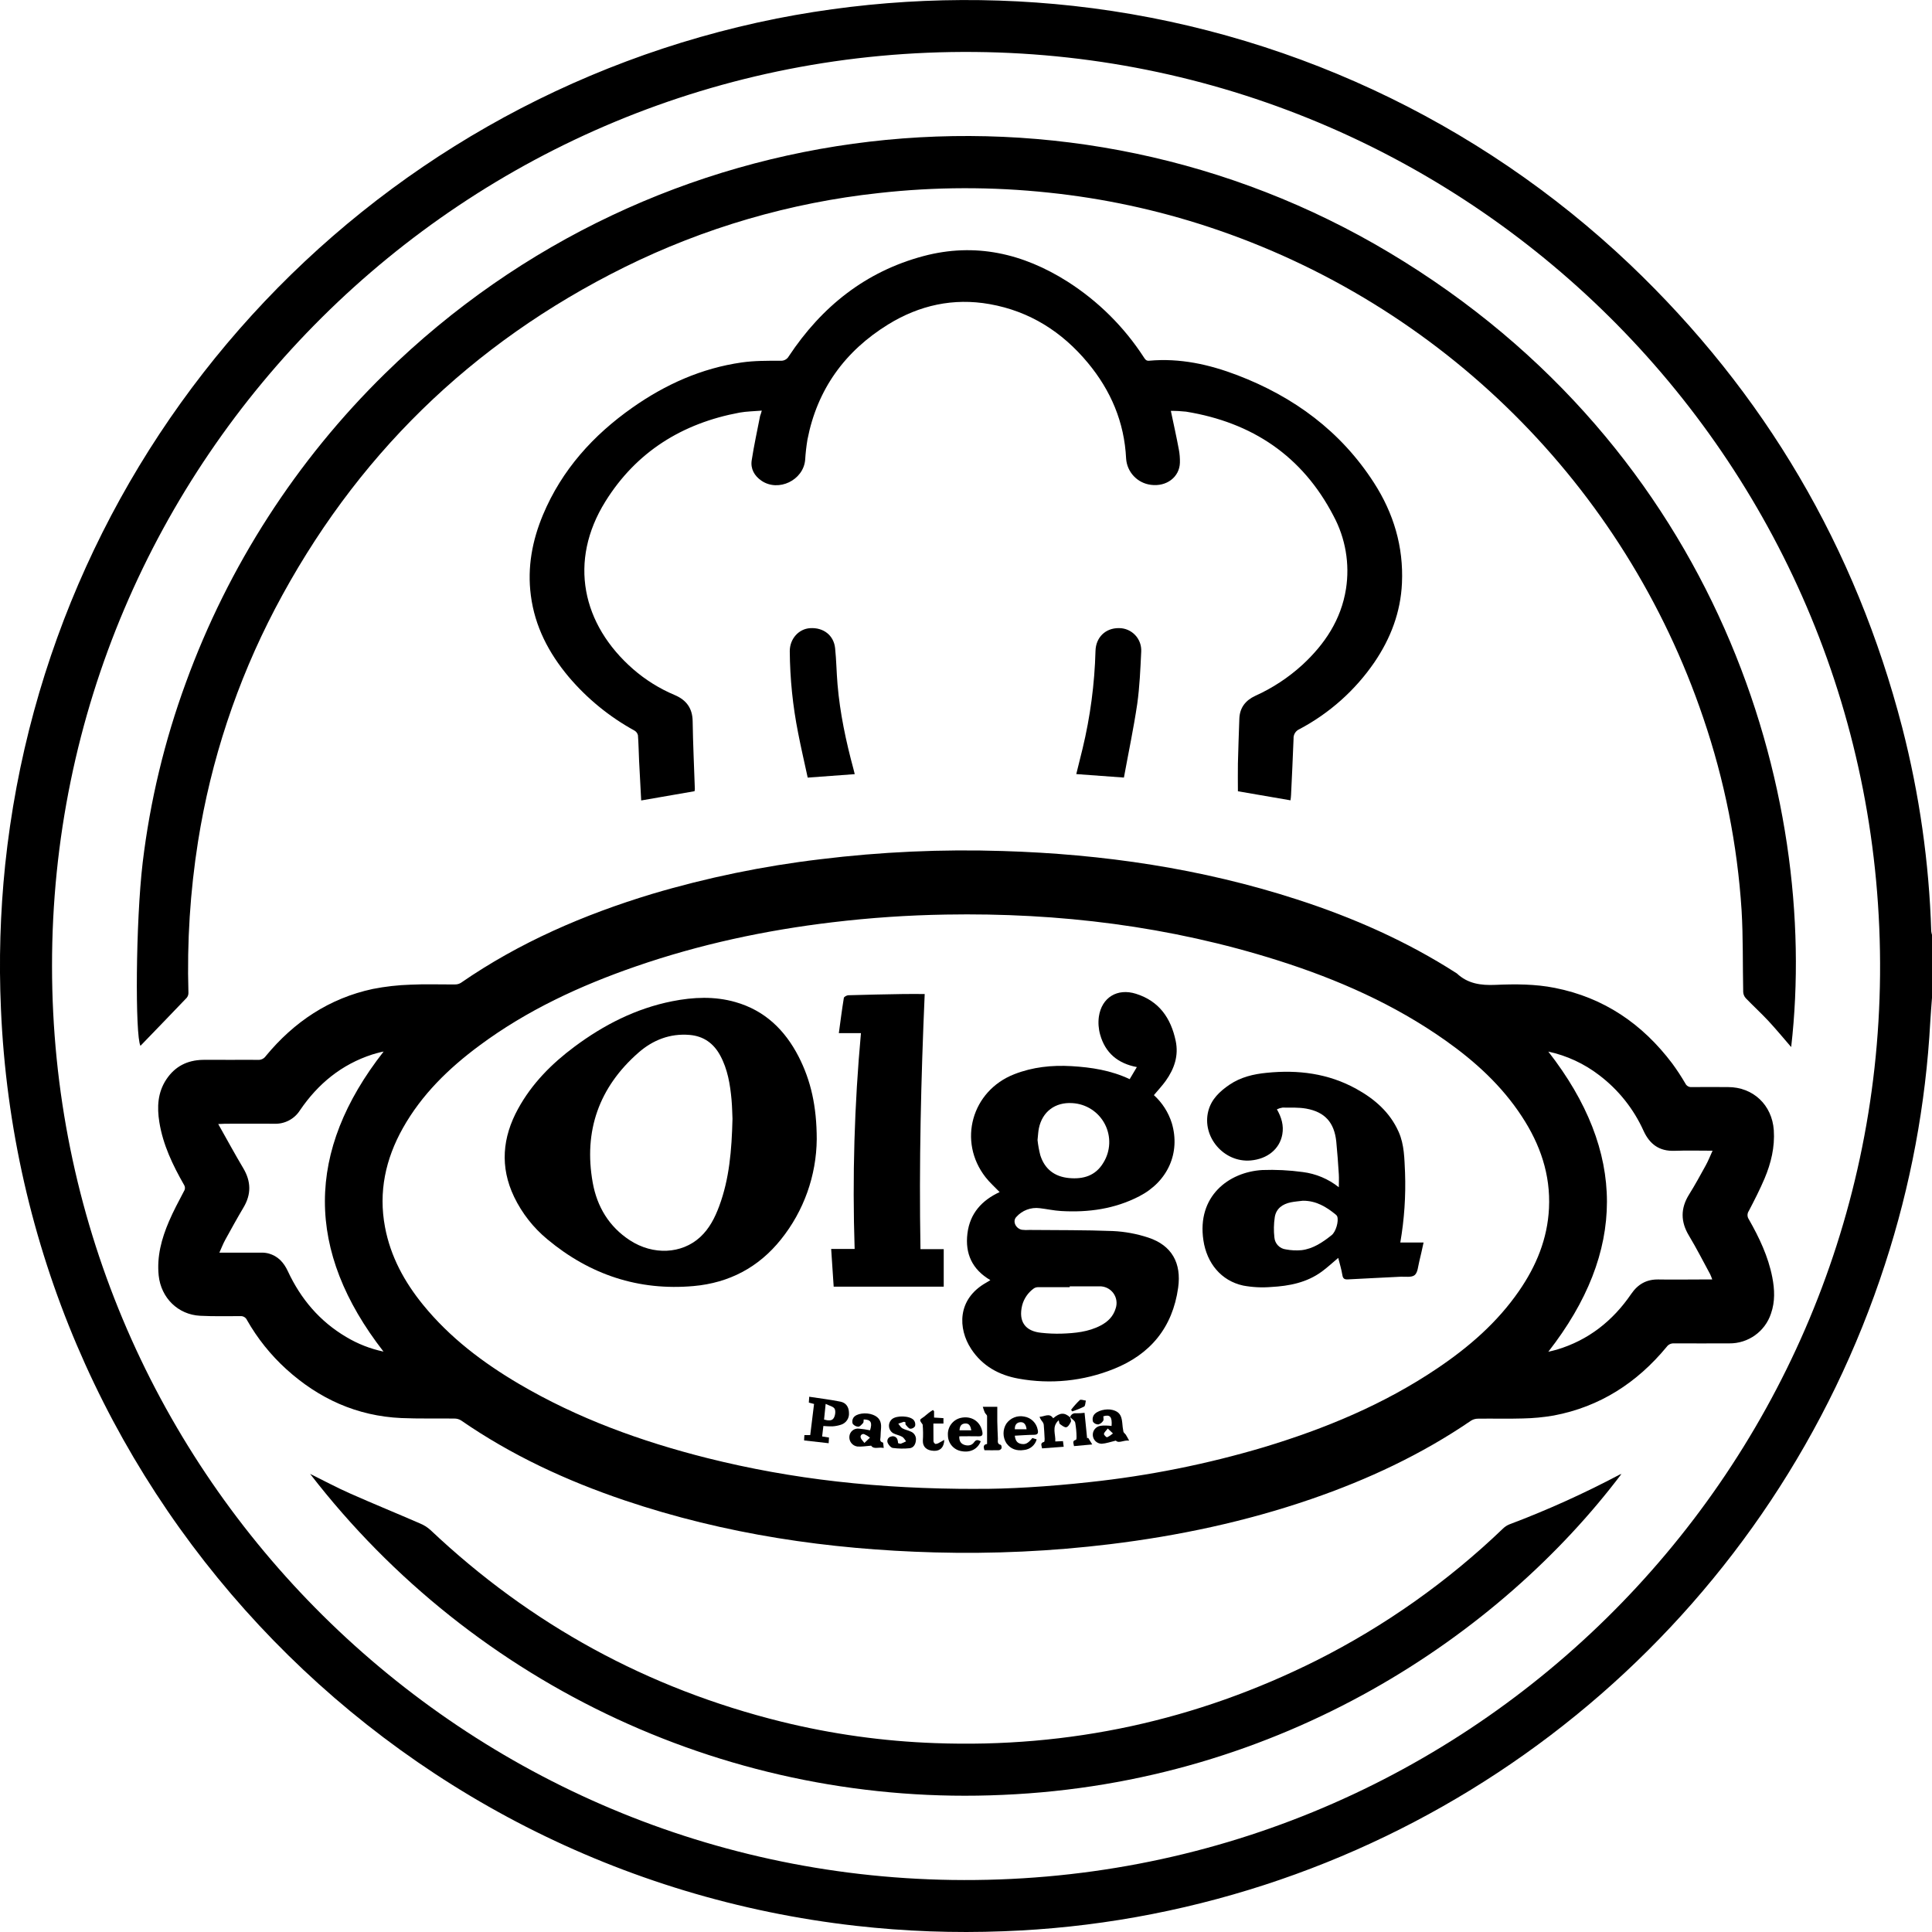
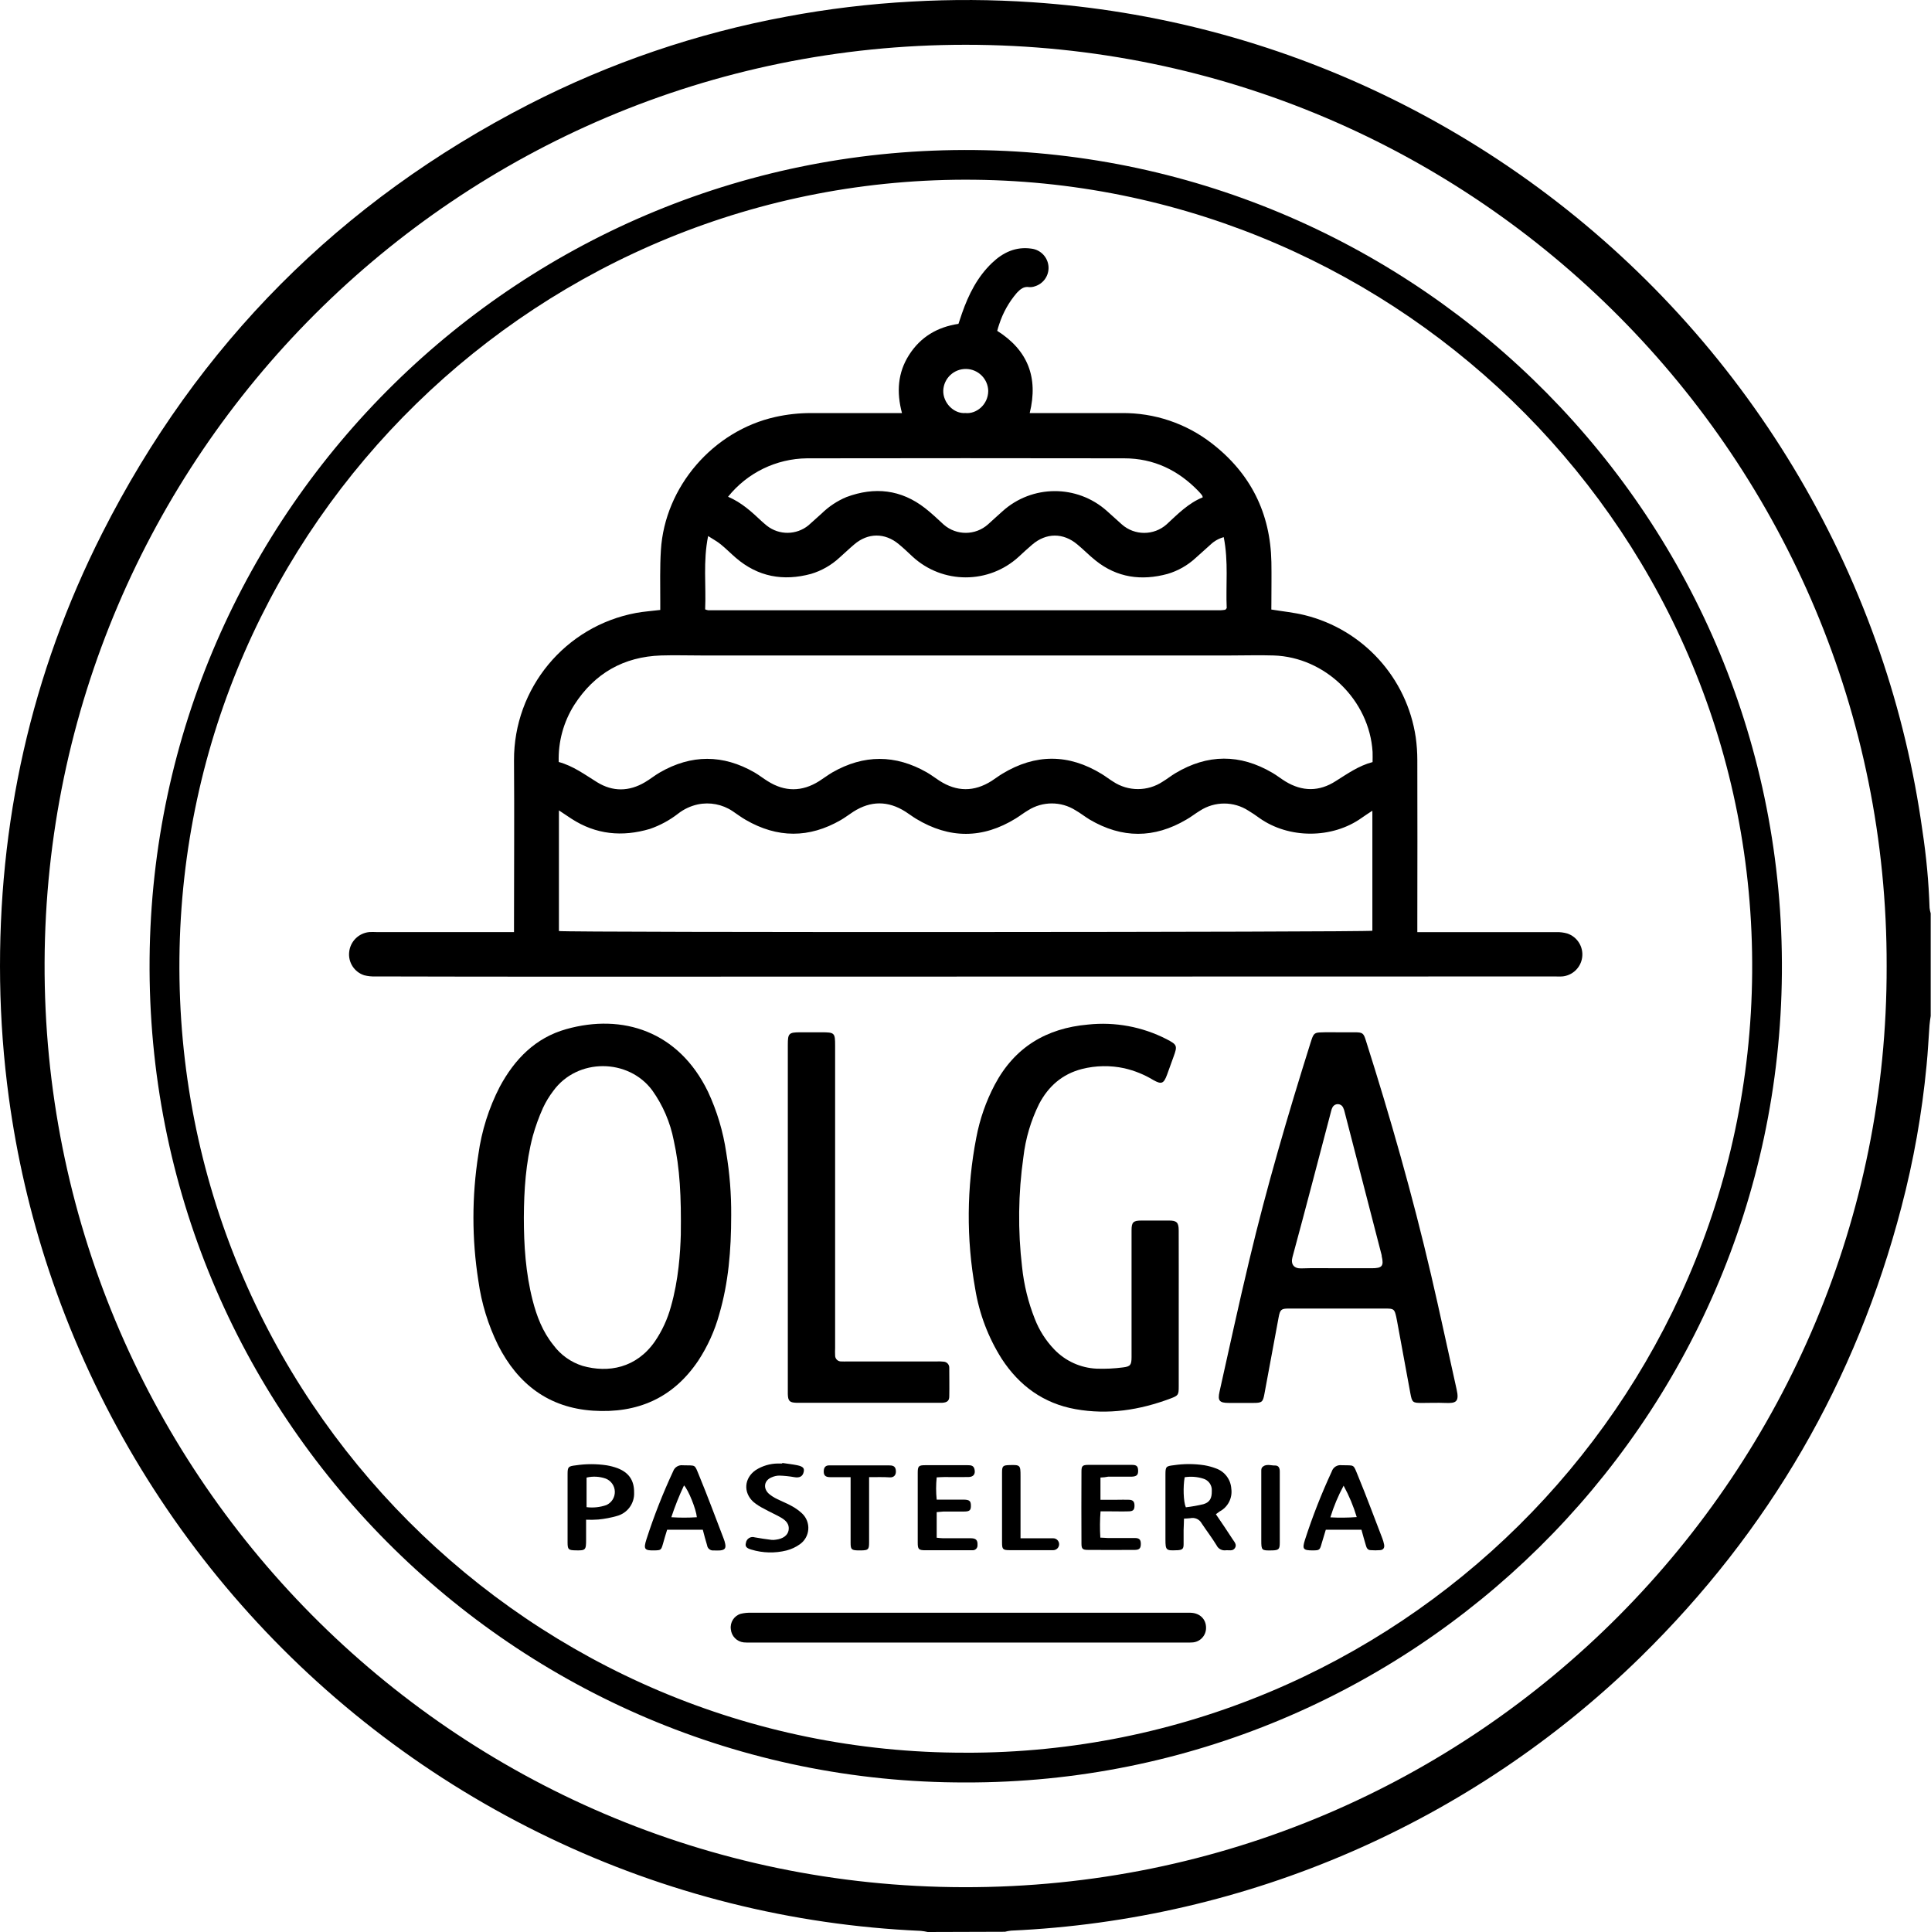
- <svg xmlns="http://www.w3.org/2000/svg" id="Capa_1" data-name="Capa 1" viewBox="0 0 970.66 970.65">
-   <path d="M1125.52,527.83c-.29,4-.65,8-.87,12.08a475.64,475.64,0,0,1-22.77,121.86A485.43,485.43,0,0,1,725.6,989.68a478.06,478.06,0,0,1-66.67,7.12A489.72,489.72,0,0,1,585,994.08,484.43,484.43,0,0,1,155.33,533.36a491.64,491.64,0,0,1,2.12-72.3A485.34,485.34,0,0,1,545.07,35.82a493.14,493.14,0,0,1,149.06-6.35,483.36,483.36,0,0,1,279.63,129.9q101.61,96.78,136.82,232.73a469.46,469.46,0,0,1,14.56,102.26,9.9,9.9,0,0,0,.38,1.81ZM181,511.82c0,251.6,202.14,455.57,452.18,459.2,257.29,3.72,464-202.72,466.24-454.73C1101.66,260.93,896.43,55,644.68,52.62,388.22,50.25,180.83,257.56,181,511.82Z" transform="translate(-154.86 -26.51)" />
-   <path d="M270.5,559c4.64,0,9.28-.09,13.91,0a4.45,4.45,0,0,0,4-1.93c14.18-17.18,31.85-29,53.76-33.7a117.22,117.22,0,0,1,19-2.15c7.42-.36,14.87-.06,22.31-.12a5.42,5.42,0,0,0,2.89-.77c29.47-20.36,61.91-34.33,96-44.67A506.46,506.46,0,0,1,567,458.21a595.82,595.82,0,0,1,91.63-4.14c50.38,1.53,99.86,8.77,147.93,24.35,28.14,9.11,55,20.94,80,37,.07.05.15.07.21.12,5.5,5.21,12.1,6.1,19.41,5.78,10-.44,20-.44,29.85,1.52,24.7,4.89,44,18.11,59,38a116.4,116.4,0,0,1,6.56,10,3.2,3.2,0,0,0,3.22,1.83c6.07-.08,12.15,0,18.23,0,12.65,0,22.12,9,23,21.67.56,8.5-1.38,16.54-4.64,24.26-2.36,5.57-5.15,11-7.94,16.35a3.67,3.67,0,0,0,0,4.1c5.24,9.19,9.77,18.68,11.82,29.17,1.19,6.11,1.45,12.22-.65,18.22a21.8,21.8,0,0,1-21,15c-9.27,0-18.55.05-27.82,0a4.17,4.17,0,0,0-3.6,1.75c-14.91,18.05-33.54,30.11-56.72,34.49a102.83,102.83,0,0,1-15.48,1.48c-7.51.24-15,0-22.54.11a6.6,6.6,0,0,0-3.55,1C869,757.3,842,769.89,813.65,779.65c-32.9,11.32-66.73,18.5-101.24,22.7a595.42,595.42,0,0,1-88,4.11c-53.14-1.44-105.28-9.09-155.81-26.17-29.1-9.84-56.77-22.64-82.13-40.17a6.27,6.27,0,0,0-3.33-.91c-8.88-.12-17.76.13-26.62-.25-22.31-1-41.44-9.7-57.86-24.6a100.34,100.34,0,0,1-19.7-24.61,3.38,3.38,0,0,0-3.39-2c-6.72,0-13.44.16-20.14-.18-11.17-.57-19.63-9-20.84-20.16-1-9.61,1.44-18.56,5.14-27.21,2.22-5.2,4.93-10.2,7.55-15.22a2.9,2.9,0,0,0,0-3.24c-5.64-9.89-10.55-20.09-12.37-31.47-1.2-7.5-.87-14.86,3.52-21.46s10.53-9.61,18.21-9.82C261.23,558.91,265.87,559,270.5,559Zm375,215.53c15.38.12,36.1-1.11,56.77-3.39a488.66,488.66,0,0,0,87.46-17.51c30.87-9.31,60.43-21.56,87.3-39.68,15.81-10.66,30.07-23,41-38.84,8.66-12.52,14.31-26.17,15.06-41.56.83-16.93-4.44-32.1-13.6-46.07C909.39,572,896,559.79,881,549.2c-25.69-18.14-54.11-30.64-83.93-40.11C742.71,491.85,686.9,485,630,486a554.36,554.36,0,0,0-56.88,3.87c-33.71,4-66.75,11.08-98.86,22.19-28,9.69-54.63,22-78.54,39.75-15.42,11.43-29,24.62-38.49,41.54-8.68,15.49-12.26,32-8.95,49.61,2.77,14.82,9.77,27.61,19.19,39.17,13.36,16.39,29.93,28.93,48,39.59,29.62,17.44,61.57,29,94.78,37.36C552.9,769.76,596.21,774.6,645.52,774.55ZM932.75,554.84c39.29,50.42,39.26,100.47,0,150.81,1.54-.38,2.92-.66,4.27-1.06,15.88-4.76,28.12-14.44,37.39-28,3.35-4.9,7.72-7.37,13.69-7.26,7,.13,14.07,0,21.1,0h5.91a25,25,0,0,0-1.09-2.72c-3.5-6.45-6.83-13-10.6-19.28-4.23-7-4.29-13.74.06-20.7,3-4.8,5.71-9.79,8.44-14.75,1.21-2.21,2.13-4.58,3.35-7.24-6.68,0-12.89-.18-19.09.05-7.62.28-12.45-3.25-15.56-10a72.45,72.45,0,0,0-22.31-28A64.22,64.22,0,0,0,932.75,554.84ZM347.54,705.57c-39.38-50.61-39.16-100.68.06-150.75-.42.09-.89.16-1.34.27-1.46.39-2.94.74-4.38,1.21-15.42,5-27.25,14.72-36.29,28a14.58,14.58,0,0,1-13,6.79c-8.23-.07-16.46,0-24.7,0-.83,0-1.66.07-3.39.15,4.37,7.74,8.3,15,12.54,22.13,4,6.69,4.14,13.16.12,19.86C274,638.56,271,644,268,649.46c-1.06,1.93-1.84,4-2.92,6.39h2.74c6.16,0,12.31,0,18.47,0a13.62,13.62,0,0,1,3.54.43c4.74,1.31,7.65,4.59,9.67,8.94,6.47,13.9,16,25.16,29.29,33A60.91,60.91,0,0,0,347.54,705.57Z" transform="translate(-154.86 -26.51)" />
-   <path d="M1054.77,552.56c-3.82-4.41-7.52-8.9-11.47-13.15-3.65-3.91-7.62-7.53-11.33-11.39a5,5,0,0,1-1.3-3.07c-.3-13.73,0-27.5-.82-41.19a373.5,373.5,0,0,0-19.23-96.52,392.1,392.1,0,0,0-248.45-246.7,383,383,0,0,0-80.41-17.25,393.17,393.17,0,0,0-85.39.21,380.44,380.44,0,0,0-127.85,37.29Q352.95,218.12,293,332.45a381.18,381.18,0,0,0-38.64,116.8,409,409,0,0,0-4.83,76,3.86,3.86,0,0,1-.83,2.53c-7.76,8.14-15.59,16.21-23.27,24.16-2.71-4.92-2.44-62,1.12-92.1a401.11,401.11,0,0,1,21.7-90.38,417.26,417.26,0,0,1,100-155.22c136.67-134,344.52-156.56,504.6-60.82C1018.17,252.22,1069.36,425.45,1054.77,552.56Z" transform="translate(-154.86 -26.51)" />
-   <path d="M537.59,232.81c-3.94.34-7.61.36-11.16,1-28.78,5.34-51.89,19.69-67.43,44.67-18.63,29.94-11.76,61.77,13.95,84.21a77.6,77.6,0,0,0,20.85,13c5.9,2.49,9,6.66,9.06,13.28.17,11.33.72,22.67,1.1,34a6,6,0,0,1-.15,1.05L477,428.67c-.36-6.86-.74-13.47-1.06-20.07-.2-4.23-.24-8.47-.57-12.69a3.65,3.65,0,0,0-1.76-2.36,117.19,117.19,0,0,1-33.05-27c-10-11.94-17-25.31-19-40.92-1.84-14.07.69-27.55,6.12-40.51,9.46-22.57,25.23-40,45-53.88,16.56-11.63,34.68-19.75,54.83-22.63,6.36-.91,12.88-.85,19.33-.87a4.4,4.4,0,0,0,4.34-2.27c16.5-24.88,38.52-42.54,67.64-50.3,26-6.91,50-1.34,72.33,12.79a127,127,0,0,1,38.34,38c.66,1,1.14,1.93,2.73,1.78,15.38-1.4,30.07,1.83,44.29,7.26,28.45,10.88,52,28.2,68.65,54.07,9.85,15.29,14.89,32.08,14.06,50.4-.65,14.6-5.67,27.75-13.82,39.75a105.5,105.5,0,0,1-37.73,33.65,4.88,4.88,0,0,0-2.91,4.79c-.35,9.41-.82,18.83-1.26,28.24,0,.79-.16,1.58-.28,2.7l-26.42-4.55c0-4.71-.09-9.33,0-13.93.17-7.51.47-15,.72-22.51.19-5.56,3.14-9.25,8-11.5a90.13,90.13,0,0,0,23.72-15.61c11.26-10.42,19.41-22.67,21.86-38.12a58.4,58.4,0,0,0-6.28-36.7c-15.63-30.11-40.88-46.94-74.06-52.35a64.28,64.28,0,0,0-7.65-.39c1.41,6.7,2.82,13,4,19.32a31.09,31.09,0,0,1,.55,6.67c-.16,7.26-6.75,12.23-14.6,11.16a14.24,14.24,0,0,1-12.43-13.21c-.88-18.25-7.66-34.16-19.21-48.06-12.93-15.58-29.17-25.93-49.3-29.51-18.27-3.25-35.34.54-51,10.18-21.74,13.41-35.65,32.55-40.58,57.84a99.73,99.73,0,0,0-1.16,10.23c-.89,10.23-13.41,16.27-21.92,10.49-3.59-2.44-5.59-6-4.94-10.25,1.14-7.48,2.78-14.88,4.22-22.31C537,234.85,537.22,234.18,537.59,232.81Z" transform="translate(-154.86 -26.51)" />
-   <path d="M310.66,767c7.11,3.5,13.58,7,20.27,9.93,11.6,5.14,23.35,9.93,35,15a18,18,0,0,1,5.18,3.26q75.57,71.4,176.49,96.35a378.88,378.88,0,0,0,77,10.73q101.19,3.78,191.75-41.57a386.22,386.22,0,0,0,93.59-66.18,9.84,9.84,0,0,1,3.14-2.1,480.62,480.62,0,0,0,55.42-25,10.11,10.11,0,0,1,1-.38c-60.7,80.38-170.33,155.27-310.93,161.24A415.68,415.68,0,0,1,310.66,767Z" transform="translate(-154.86 -26.51)" />
-   <path d="M719.53,417.17l-23.94-1.75c1.08-4.34,2.16-8.56,3.17-12.79a236.63,236.63,0,0,0,6.49-49.07c.17-6.82,5-11.55,11.78-11.48a11.17,11.17,0,0,1,11.19,11.84c-.42,8.76-.78,17.58-2,26.25C724.4,392.47,721.82,404.65,719.53,417.17Z" transform="translate(-154.86 -26.51)" />
-   <path d="M560.66,417.19c-1.64-7.59-3.37-15-4.8-22.38a218.77,218.77,0,0,1-4.21-41.15c0-6.16,4.44-11.17,10.18-11.55,6.7-.44,11.92,3.55,12.6,10.06.63,6,.7,12.1,1.21,18.14,1.22,14.44,4.22,28.56,8,42.54.22.83.42,1.67.65,2.6Z" transform="translate(-154.86 -26.51)" />
-   <path d="M722.42,568.69c1.22-2,2.38-4,3.61-6.07-9.6-1.81-15.87-7.14-18.44-16.29a22.34,22.34,0,0,1-.65-9c1.4-9.7,9.29-14.48,18.65-11.53,11.59,3.65,17.51,12.15,19.94,23.6,1.59,7.5-.68,14.05-4.94,20.06-1.79,2.52-3.94,4.79-6,7.26a31.78,31.78,0,0,1,9,14.07c4.41,14.88-2,29.35-16.38,36.76-12.36,6.38-25.6,8.2-39.29,7.39-3.57-.21-7.1-1-10.67-1.42A13.44,13.44,0,0,0,665.4,638c-1.91,2.1-.27,5.71,2.84,6.36a20,20,0,0,0,3.8.09c14,.14,28,0,41.94.55a66.53,66.53,0,0,1,17.79,3.29c11.86,3.91,16.75,12.84,15,25.22-2.8,20-14,33.47-32.41,40.8a86.44,86.44,0,0,1-47.78,4.84c-9.85-1.76-18.21-6.36-23.85-15-6.52-10-7.23-24.91,7.7-33.27.62-.34,1.21-.73,2-1.22-9.12-5.35-12.78-13.29-11.52-23.45s7.3-16.67,16.18-20.79c-2.4-2.5-5-4.78-7.07-7.45-14.07-18-7-43.41,14.44-51.77,9.23-3.61,18.86-4.62,28.71-4.05C703.22,562.75,713,564.24,722.42,568.69Zm-46.29,30.6a54.53,54.53,0,0,0,1.38,7.59c2.19,7,7.19,10.8,14.38,11.49s13.4-1.11,17.32-7.7a19.62,19.62,0,0,0-15.6-29.94c-8.61-.57-15.09,4.29-16.81,12.68C676.45,595.12,676.39,596.89,676.13,599.29ZM692.3,672.8v.4c-5.28,0-10.55,0-15.82,0a3.89,3.89,0,0,0-2.21.63,15.27,15.27,0,0,0-5.87,8.52c-1.94,8.06,1.45,13,9.69,13.78a73.26,73.26,0,0,0,10,.42c6.8-.23,13.57-.84,19.76-4.09,3.6-1.89,6.33-4.54,7.53-8.57a8.38,8.38,0,0,0-8.26-11.11C702.2,672.78,697.25,672.8,692.3,672.8Z" transform="translate(-154.86 -26.51)" />
-   <path d="M565.2,598.81a81.61,81.61,0,0,1-18,50.44c-11.2,14-26,21.78-43.78,23.38-27.7,2.49-52.19-5.69-73.5-23.43a63.29,63.29,0,0,1-16.75-21.34c-7.24-15.09-5.91-29.92,2-44.32,6.92-12.62,16.85-22.63,28.31-31.15,14.77-11,30.88-19.22,49.08-22.84,10.62-2.11,21.28-2.59,31.81.42,14.74,4.21,24.82,14,31.69,27.32C562.3,569.45,565.17,582.44,565.2,598.81Zm-42.33-10.18c-.11-2.21-.15-5.89-.47-9.54-.7-7.74-1.94-15.38-5.72-22.33-3.32-6.11-8.38-9.72-15.42-10.3-9.81-.81-18.4,2.6-25.56,8.85-19.88,17.38-27.69,39.41-23.05,65.36,2.15,12,8.14,22.12,18.7,29,11.64,7.56,26,6.91,35.29-1.63,4.64-4.28,7.4-9.75,9.56-15.56C521.28,618.79,522.48,604.5,522.87,588.63Z" transform="translate(-154.86 -26.51)" />
-   <path d="M858.39,650.76h11.69c-.73,3.27-1.37,6.43-2.16,9.54-.61,2.39-.74,5.56-2.33,6.85s-4.7.69-7.15.81c-8.77.46-17.55.84-26.32,1.33-1.72.09-2.54-.29-2.84-2.19-.47-2.89-1.35-5.72-2.07-8.61-2.86,2.4-5.41,4.79-8.22,6.85-7.57,5.57-16.44,7.29-25.53,7.77a53,53,0,0,1-14-.71c-11.07-2.4-18.29-11.24-20-22.76-3.32-22.1,12.68-34.29,29.56-35.29a116.89,116.89,0,0,1,20.29,1A36.31,36.31,0,0,1,827.5,623c0-2.48.12-4.49,0-6.49-.36-5.5-.73-11-1.28-16.47-1-9.52-5.68-14.86-15.12-16.55-3.87-.69-7.91-.46-11.87-.51a9.78,9.78,0,0,0-2.84.87c2.34,4.06,3.51,8.17,2.72,12.58-1.31,7.36-7.49,12.38-15.91,13.11-13.44,1.16-24.65-11.9-21.26-24.9,1.54-5.9,5.77-9.85,10.6-13.14,5.63-3.82,12.06-5.36,18.73-6,15.77-1.6,30.93.29,45,8.07,9.23,5.09,16.93,11.77,21.3,21.63,2.89,6.5,2.86,13.53,3.2,20.46A170.06,170.06,0,0,1,858.39,650.76Zm-48.83-21c-2,.26-4.13.4-6.16.81-4.16.85-7.39,3.11-8.08,7.46a38.62,38.62,0,0,0-.19,10.19,6.55,6.55,0,0,0,5.75,6,28.63,28.63,0,0,0,7.83.4c5.91-.69,10.7-4,15.22-7.59,2.06-1.67,3.6-6.88,2.78-9.34a2.27,2.27,0,0,0-.71-.92C821.21,632.83,816.07,629.75,809.56,629.78Z" transform="translate(-154.86 -26.51)" />
-   <path d="M629,672.94H573.71c-.43-6.42-.83-12.52-1.26-18.94h11.79a873.5,873.5,0,0,1,3.17-108.42H576.3c.83-6.08,1.57-11.92,2.52-17.72.09-.57,1.48-1.31,2.28-1.33,9.19-.28,18.37-.45,27.56-.61,3.5-.06,7,0,10.78,0-1.86,42.73-2.89,85.32-2.12,128.19H629Z" transform="translate(-154.86 -26.51)" />
-   <path d="M563.85,731.88l-2.62-.69c.06-.86.11-1.69.19-2.94,5.36.82,10.57,1.44,15.69,2.47,2.87.57,4.23,2.75,4.28,5.6a5.73,5.73,0,0,1-3.9,5.95,17,17,0,0,1-4.43.86,40.7,40.7,0,0,1-4.53-.19c-.2,1.71-.4,3.41-.62,5.26l3.45.55c-.05.88-.1,1.69-.17,2.85l-12.33-1.4c0-1,.09-1.8.14-2.69h2.93C562.57,742.3,563.21,737.13,563.85,731.88Zm5,7.83c2,.53,4,.86,4.94-.84.72-1.25,1-3.45.39-4.58s-2.7-1.54-4.5-2.45C569.38,735,569.13,737.31,568.88,739.71Z" transform="translate(-154.86 -26.51)" />
-   <path d="M713.33,742.93c.36-4.56-.76-5.91-4.15-4.85,0,.72.3,1.69-.06,2.21a4.2,4.2,0,0,1-2.4,1.87,3.24,3.24,0,0,1-2.71-1.3,4,4,0,0,1,.32-3.28c1.44-2.36,6.34-3.57,9.63-2.66,3.12.86,4.37,2.54,4.73,6.35a39.71,39.71,0,0,0,.58,4.51c.13.58.85,1,1.22,1.56.49.76.89,1.57,1.66,2.95-2.9-.35-5.13,1.58-6.68,0-2.64.62-4.86,1.44-7.11,1.58a4.53,4.53,0,0,1-.67-9,13.71,13.71,0,0,1,2.87-.15C711.48,742.72,712.41,742.85,713.33,742.93Zm-1.91,1.27c-.91,1.22-1.82,1.92-1.92,2.73-.07.52,1.26,1.8,1.59,1.68a13.43,13.43,0,0,0,2.93-1.92Z" transform="translate(-154.86 -26.51)" />
-   <path d="M588.79,739.65c-.09.7,0,1.41-.27,1.75-.7.77-1.57,1.86-2.42,1.9a3.73,3.73,0,0,1-2.86-1.51,3.48,3.48,0,0,1,.39-3c1.46-2.2,6.36-2.82,9.82-1.47,3,1.16,4.29,3.25,4.07,6.53-.1,1.51-.25,3-.27,4.54,0,1-.73,2.39,1.15,2.85.3.07.26,1.51.45,2.74-2.51-.57-5,.86-6.31-1.15-2.57.18-4.82.63-7,.42a4.68,4.68,0,0,1-3.93-5.19,4.28,4.28,0,0,1,4.73-3.79,47.16,47.16,0,0,1,5.64.84C593.22,741.25,592.45,739.69,588.79,739.65Zm.36,11.81,2.79-2.66a12.26,12.26,0,0,0-2.82-1.72,1.38,1.38,0,0,0-1.83,1.74C587.48,749.61,588.27,750.26,589.15,751.46Z" transform="translate(-154.86 -26.51)" />
-   <path d="M647.6,750.62c-1.5,3.88-5.13,5.77-9.5,5a8.13,8.13,0,0,1-7-8,8.38,8.38,0,0,1,6.37-8.73c5.26-1.23,9.79,1.6,10.87,6.7.35,1.66.21,2.6-1.83,2.54-3.18-.1-6.37,0-9.69,0-.1,2.22.66,3.59,2.38,4.24s3.85.48,5-1.19S646.32,750,647.6,750.62Zm-4.73-5.5c-.4-1.88-.88-3.51-3-3.44s-2.82,1.42-2.94,3.44Z" transform="translate(-154.86 -26.51)" />
-   <path d="M664.71,747.82c.27,2.3,1.08,3.67,3,4.08,2.3.5,3.64-.19,5.83-2.92l2.17.68a7.3,7.3,0,0,1-6.43,5.35c-3.57.56-6.68-.41-8.83-3.48a9.17,9.17,0,0,1,0-9.75,8.82,8.82,0,0,1,9-3.57,8.21,8.21,0,0,1,6.76,6.6c.39,1.67.12,2.54-1.87,2.56C671.21,747.4,668.05,747.65,664.71,747.82Zm5.91-3.24c-.25-2-1-3.61-3-3.55s-3,1.5-2.89,3.55Z" transform="translate(-154.86 -26.51)" />
-   <path d="M609.75,741.05c-.44-.1-.69-.25-.89-.19-.91.28-1.79.61-2.69.92.67.78,1.19,1.82,2,2.3,1.29.74,2.84,1,4.21,1.64a4.13,4.13,0,0,1,2.65,4.39c-.16,2.06-1.2,3.78-3.14,4a35.58,35.58,0,0,1-8.44-.13c-.93-.11-2-1.33-2.48-2.31a2.31,2.31,0,0,1,1.56-3.41,2.45,2.45,0,0,1,3.26,1.63,7,7,0,0,1,.27,1.67c.52.11,1,.38,1.43.26a23.24,23.24,0,0,0,2.6-1.17c-.64-.78-1.13-1.83-2-2.3-1.37-.77-3-1-4.42-1.74a4.38,4.38,0,0,1-.69-7.08c2.29-2,9-1.82,11,.49a3.55,3.55,0,0,1,.63,3,2.8,2.8,0,0,1-2.41,1.31c-.86-.16-1.6-1.21-2.3-2C609.71,742.1,609.81,741.57,609.75,741.05Z" transform="translate(-154.86 -26.51)" />
-   <path d="M692.48,738.52c.16.77.67,1.71.4,2.29-.52,1.09-1.36,2.57-2.29,2.76s-2.22-.91-3.23-1.62c-.35-.25-.33-1-.59-1.89-3.68,3.28-1.44,7.09-1.72,10.66l3.86-.17c.11.9.21,1.68.36,2.83l-10.86.81c-.17-1.33-1.17-2.72,1-3.25.21-.05.31-1,.29-1.48-.11-2.4-.25-4.79-.45-7.18a3.05,3.05,0,0,0-.6-1.4,8.85,8.85,0,0,1-1.51-2.53c2.53-.13,5-2.13,6.84.71,3.47-2.89,5.62-3,8.48-.5Z" transform="translate(-154.86 -26.51)" />
-   <path d="M624.15,735.52v3.19l4.71.29v2.73H623.8c0,3.07,0,6,.05,8.88a1.77,1.77,0,0,0,1,1.36,3.89,3.89,0,0,0,1.9-.63c.77-.37,1.49-.84,2.53-1.43-.11,3.75-2.07,5.61-5.13,5.52-3.65-.1-5.72-1.92-5.64-5.07a52.5,52.5,0,0,0-.1-8.15c-.45-.74-1.27-1.51-1.23-2.23,0-.56,1.14-1.06,1.77-1.58.85-.69,1.68-1.4,2.55-2.07.67-.5,1.38-1,2.07-1.42Z" transform="translate(-154.86 -26.51)" />
-   <path d="M648.63,733.31h7.28c0,2.4,0,4.84,0,7.28.06,2.94.18,5.89.31,8.83,0,1.17-.45,2.6,1.44,3,.26.06.54,1.18.39,1.69a1.78,1.78,0,0,1-1.33,1c-2.38.1-4.76,0-7.28,0-.53-1.58-.6-2.89,1.34-3.12,0-4.79,0-9.41,0-14,0-.61-.85-1.16-1.15-1.81A29.4,29.4,0,0,1,648.63,733.31Z" transform="translate(-154.86 -26.51)" />
-   <path d="M692.5,738.56a2.65,2.65,0,0,1,3-2,34.38,34.38,0,0,0,4.26-.23c.43,4.34.86,8.58,1.28,12.82l.51-.29,2.06,3.36-9.16.83c-.14-1.34-1.12-2.62,1-3.17.22-.05.31-1,.28-1.5a44.13,44.13,0,0,0-.67-7.11c-.23-1-1.61-1.8-2.48-2.69C692.48,738.52,692.5,738.56,692.5,738.56Z" transform="translate(-154.86 -26.51)" />
-   <path d="M693,734.8a42.1,42.1,0,0,1,4.35-4.87c.55-.47,2,.14,3.07.26-.28,1-.24,2.59-.89,3a41.2,41.2,0,0,1-6,2.41Z" transform="translate(-154.86 -26.51)" />
+ <svg xmlns="http://www.w3.org/2000/svg" id="Layer_1" data-name="Layer 1" viewBox="0 0 649.39 649.84">
+   <path d="M670.66,708.68a18.84,18.84,0,0,0-2.33-.38A321.3,321.3,0,0,1,543.4,677,325.74,325.74,0,0,1,375,486.05,320.79,320.79,0,0,1,361.55,428a327.25,327.25,0,0,1-2.93-39.19c-.77-53,10.4-103.35,34.35-150.64Q441.26,142.85,536.5,93.94a316.16,316.16,0,0,1,86.58-29.5,321.86,321.86,0,0,1,42.1-5.07,325.91,325.91,0,0,1,40.75.23,322.48,322.48,0,0,1,118,31.07,325.8,325.8,0,0,1,167,187.56,319,319,0,0,1,14.34,60,220.18,220.18,0,0,1,2.41,26,9.83,9.83,0,0,0,.38,1.82v34.55c-.14,1-.33,2-.4,3.05-.34,4.54-.54,9.09-1,13.62a299,299,0,0,1-8.46,47.61q-22.93,87.8-87.76,151.34a323.42,323.42,0,0,1-211.75,92,14.62,14.62,0,0,0-2.06.38ZM993.24,383.81C993.67,214.17,855.83,73.89,683.38,73.9c-171,0-309.12,138.53-309.8,308.62C372.9,553.13,510.64,693.3,682.8,693.61,856.29,693.93,993.66,552.91,993.24,383.81Z" transform="translate(-358.58 -58.84)" />
+   <path d="M683.36,658.38c-151.48.23-275.76-123.49-274.46-276.95C410.17,230,534.3,107.67,686.55,109.31,836.18,110.91,959.23,233.19,958,386.18,956.77,537.83,833.12,658.71,683.36,658.38Zm0-10C828.05,648.64,946.85,531.72,948,386c1.15-147.23-117.42-265.11-261.53-266.7-145.64-1.6-266.13,115.21-267.53,261.91C417.51,529.8,537.82,648.57,683.33,648.37Z" transform="translate(-358.58 -58.84)" />
+   <path d="M786.25,263.86c4,.65,7.65,1,11.19,1.88a49.84,49.84,0,0,1,37.39,41.12,55.73,55.73,0,0,1,.53,7.64q.06,27.35,0,54.69v3.18h3q21.95,0,43.9,0a12,12,0,0,1,3.53.45,7.43,7.43,0,0,1-1.76,14.46c-.71.05-1.43,0-2.15,0-4.88,0-9.76,0-14.63,0l-320.71.07q-30.82,0-61.65-.08a13.25,13.25,0,0,1-3.78-.39,7.37,7.37,0,0,1-5.07-7.81,7.52,7.52,0,0,1,6.75-6.72,24,24,0,0,1,2.4,0h46.3v-2.79c0-18.31.14-36.62,0-54.93A50.27,50.27,0,0,1,572.59,265c2.57-.47,5.2-.64,8.1-1,0-1,0-1.9,0-2.83,0-5.76-.15-11.53.21-17.27,1.31-21.36,17.59-40.17,38.55-44.82a54.69,54.69,0,0,1,11.89-1.3H662c-1.86-7-1.46-13.54,2.39-19.56s9.45-9.37,16.61-10.45c.4-1.18.79-2.38,1.2-3.57,2.22-6.33,5.17-12.23,10.1-16.93,3.7-3.53,8-5.56,13.25-4.8a6.55,6.55,0,0,1,5.75,6.13,6.48,6.48,0,0,1-4.62,6.55,4.51,4.51,0,0,1-1.87.26c-1.86-.3-3,.71-4.15,1.91a30.81,30.81,0,0,0-5.95,10.59c-.25.66-.42,1.36-.67,2.21,10.19,6.45,13.91,15.57,10.93,27.66h2.65q14.14,0,28.3,0A48.52,48.52,0,0,1,766.27,208c13,10.07,19.69,23.42,20,39.91.08,4.55,0,9.11,0,13.67Zm34.06,51.31c0-1.35.05-2.39,0-3.42-1.07-17.38-15.91-31.89-33.29-32.44-4.79-.15-9.6,0-14.39,0H594.39c-4.48,0-9-.14-13.44,0-12.59.43-22.34,6-29.16,16.58a33.94,33.94,0,0,0-5.26,19.25c4.85,1.31,8.77,4.24,12.91,6.8,5.28,3.26,10.75,3.17,16.11,0,1.72-1,3.28-2.29,5-3.28,10.6-6.11,21.25-6.1,31.85,0,1.52.88,2.92,2,4.4,2.91,5.78,3.66,11.58,3.64,17.35,0,1.48-.95,2.88-2,4.4-2.91q15.91-9.12,31.86,0c1.45.84,2.78,1.87,4.19,2.78q8.75,5.65,17.55.07c1.21-.78,2.36-1.66,3.58-2.4q16.77-10.17,33.49.08c1.29.79,2.49,1.74,3.78,2.53a15.08,15.08,0,0,0,16.75,0c1.44-.87,2.76-1.93,4.19-2.79q16.29-9.76,32.67-.15c1.52.88,2.9,2,4.4,2.91,5.66,3.44,11.37,3.46,16.93-.14C811.85,319.1,815.62,316.4,820.31,315.17ZM546.6,372c2.81.53,271.93.41,273.64-.1V331.53c-1.39.92-2.51,1.63-3.59,2.4-9.89,7.07-24.55,7.11-34.49,0-1.17-.84-2.35-1.67-3.59-2.4a15,15,0,0,0-16.33,0c-1.58.94-3,2.11-4.6,3q-16.21,9.54-32.46,0c-1.65-1-3.15-2.2-4.81-3.15a14.93,14.93,0,0,0-15.92,0c-1.44.84-2.77,1.89-4.2,2.77-11.13,6.87-22.3,6.85-33.47.11-1.23-.74-2.38-1.63-3.59-2.4q-8.78-5.59-17.54,0c-1.41.91-2.75,1.95-4.2,2.79q-16,9.25-32.05-.06c-1.52-.88-2.93-1.94-4.39-2.92a15.36,15.36,0,0,0-11.69-2.26,16.42,16.42,0,0,0-6.66,3.13,33.05,33.05,0,0,1-9.45,5.11c-9.3,2.75-18.16,1.93-26.42-3.44-1.31-.86-2.6-1.73-4.19-2.79ZM770.24,239.52a10.32,10.32,0,0,0-4.4,2.46c-1.74,1.52-3.42,3.12-5.17,4.64a23.85,23.85,0,0,1-9.33,5.26c-8.77,2.38-17,1.28-24.21-4.51-2.13-1.69-4-3.64-6.12-5.39-4.74-4-10.5-4-15.24.08-1.52,1.3-3,2.66-4.44,4a26.4,26.4,0,0,1-35.77,0c-1.52-1.42-3-2.84-4.63-4.18-4.66-3.9-10.39-3.87-15,.09-1.71,1.44-3.31,3-5,4.48a24.31,24.31,0,0,1-9.51,5.42c-9.36,2.53-17.89,1-25.34-5.43-1.69-1.46-3.27-3.06-5-4.47-1.2-1-2.6-1.73-4.29-2.83-1.74,8.56-.64,16.67-1,24.67a4.76,4.76,0,0,0,1,.29l172.46,0a11.4,11.4,0,0,0,1.42-.15.33.33,0,0,0,.21-.11,4.17,4.17,0,0,0,.36-.47C770.89,255.76,771.88,247.77,770.24,239.52Zm-166.75-13.6c4.68,2,8.06,5.19,11.44,8.36.52.49,1.1.93,1.64,1.4a11.19,11.19,0,0,0,13.95-.12c1.5-1.32,3-2.67,4.46-4a26.57,26.57,0,0,1,8.34-5.53c9.47-3.53,18.37-2.56,26.45,3.73,2.2,1.71,4.23,3.65,6.29,5.55a11.27,11.27,0,0,0,14.89-.1c1.57-1.47,3.21-2.88,4.8-4.34a26.28,26.28,0,0,1,35.19-.16c1.66,1.5,3.35,3,5,4.5a11.35,11.35,0,0,0,15.09,0c3.74-3.46,7.33-7.14,12.15-9.09a2.61,2.61,0,0,0-.22-.66c-.35-.44-.7-.87-1.09-1.28C755,217,746.7,213,736.74,213q-53.34-.09-106.69,0a34.51,34.51,0,0,0-26.56,12.93Zm79.87-28.15c3.59.38,7.61-2.74,7.66-7.43a7.57,7.57,0,0,0-15.13-.18C675.75,194.27,679.39,198.08,683.36,197.77Z" transform="translate(-358.58 -58.84)" />
+   <path d="M604.55,467.55c0,12-.94,22.76-4,33.29a55.12,55.12,0,0,1-7.08,15.67c-8.46,12.6-20.49,17.8-35.39,16.82s-25.26-8.91-31.93-22a71.11,71.11,0,0,1-6.65-21.68,136.74,136.74,0,0,1,0-42.5,70.68,70.68,0,0,1,7.19-22.75c5-9.3,12-16.5,22.39-19.41,18.9-5.31,37.74.66,47.64,21a73.58,73.58,0,0,1,6.17,20.59A122.19,122.19,0,0,1,604.55,467.55Zm-16.95,6.62c.17-12.79-.29-22.36-2.38-31.78A43.11,43.11,0,0,0,578,425.6c-8-10.81-25.19-11-33.31.19a30.68,30.68,0,0,0-3.46,5.72A66.91,66.91,0,0,0,537.8,441c-2.36,9-2.95,18.12-3,27.33,0,9.37.61,18.69,2.94,27.81,1.39,5.46,3.39,10.66,7,15.12a19.38,19.38,0,0,0,9.81,7c8.68,2.46,18.09.74,24.33-8.22a39,39,0,0,0,5.39-11.7C586.85,489.35,587.42,480.19,587.6,474.17Z" transform="translate(-358.58 -58.84)" />
+   <path d="M808.76,406.06c1.84,0,3.68,0,5.52,0,2.66,0,3,.25,3.76,2.73,8.26,26,15.72,52.16,21.91,78.7,3,12.84,5.72,25.73,8.61,38.59,1,4.32-.2,4.8-3.77,4.65-2.63-.11-5.27,0-7.91,0-3.09,0-3.29-.17-3.87-3.29q-2.25-12.13-4.47-24.28c-.09-.47-.17-.94-.28-1.41-.57-2.52-.83-2.76-3.34-2.77q-16.44,0-32.87,0c-2.41,0-2.85.35-3.32,2.82q-2.44,13-4.81,25.92c-.5,2.68-.81,3-3.63,3s-5.59,0-8.39,0c-3.11,0-3.75-.75-3.08-3.76,3.3-14.73,6.48-29.49,10-44.18,5.86-24.64,13-48.95,20.59-73.1.12-.38.25-.76.37-1.14.7-2.08,1.11-2.41,3.26-2.45C804.93,406,806.85,406.06,808.76,406.06Zm-.23,79.36H820c3.57,0,4.15-.73,3.37-4.13a1.55,1.55,0,0,0,0-.23q-6.21-24-12.41-48a7.21,7.21,0,0,0-.61-1.8,2,2,0,0,0-3.51,0,5.09,5.09,0,0,0-.48,1.34c-4.31,16.37-8.56,32.75-13,49.09-.65,2.4.51,3.86,2.94,3.78C800.38,485.32,804.46,485.42,808.53,485.42Z" transform="translate(-358.58 -58.84)" />
+   <path d="M755.1,499.24q0,12.94,0,25.9c0,2.86-.12,3.1-2.72,4.08-10.36,3.9-21,5.57-32,3.6-10.74-1.92-18.9-7.85-24.82-16.93a62.83,62.83,0,0,1-8.94-23.61A138.49,138.49,0,0,1,687,441.5a63.17,63.17,0,0,1,6.21-17.81c6.68-12.59,17.34-19,31.36-20.23A46.93,46.93,0,0,1,751,408.37c3.58,1.86,3.72,2.19,2.35,5.93-.73,2-1.45,4.06-2.2,6.08-1.11,3-1.9,3.26-4.61,1.73a33.25,33.25,0,0,0-9.73-3.95,31.23,31.23,0,0,0-14.26.24c-6.6,1.69-11.28,5.79-14.41,11.74A54.39,54.39,0,0,0,702.85,448a143.31,143.31,0,0,0-.44,37.07,65.49,65.49,0,0,0,4.28,17.4,31,31,0,0,0,6.53,10.25,21.05,21.05,0,0,0,14.28,6.48,53.26,53.26,0,0,0,8.83-.42c2.55-.3,2.89-.87,2.9-3.47q0-14,0-28.06c0-4.88,0-9.76,0-14.63,0-2.66.57-3.22,3.24-3.24q4.68,0,9.36,0c2.6,0,3.25.66,3.26,3.28C755.12,481.49,755.1,490.36,755.1,499.24Z" transform="translate(-358.58 -58.84)" />
+   <path d="M623.6,468.53q0-29.14,0-58.29c0-3.85.34-4.18,4.27-4.18h7c4.48,0,4.64.15,4.64,4.52V512.29a24,24,0,0,0,0,2.4,2,2,0,0,0,2.16,2.08c.64.06,1.28,0,1.92,0h30.23a15.35,15.35,0,0,1,2.15.07,2,2,0,0,1,1.94,2.07c0,3.2.07,6.4,0,9.59,0,1.52-.72,2.05-2.3,2.17-.47,0-1,0-1.44,0H626.41c-2.22-.08-2.74-.62-2.81-2.92,0-.64,0-1.28,0-1.92Z" transform="translate(-358.58 -58.84)" />
+   <path d="M684.09,611.32H611.16a21.31,21.31,0,0,1-2.4-.05,4.88,4.88,0,0,1-4.33-4.42,4.74,4.74,0,0,1,3.33-5.2,13.1,13.1,0,0,1,3.55-.35q70.17,0,140.35,0c2.47,0,5,0,7.43,0,3.15.09,5.23,2.19,5.2,5.1a4.88,4.88,0,0,1-4.39,4.87,21.31,21.31,0,0,1-2.4.05Z" transform="translate(-358.58 -58.84)" />
+   <path d="M767.6,568.16c2,2.93,3.83,5.62,5.6,8.37.57.89,1.56,1.84.81,3s-2,.64-3.09.76a3,3,0,0,1-3.1-1.69c-1.54-2.52-3.35-4.87-5-7.36a3.47,3.47,0,0,0-3.8-1.75c-.62.09-1.25.09-2.15.15,0,1.34-.11,2.59-.13,3.83,0,1.6,0,3.2,0,4.8s-.47,1.89-2.07,2h-.24c-3.58.17-3.8,0-3.8-3.62q0-10.92,0-21.83c0-2.67.2-2.84,2.77-3.14a34,34,0,0,1,10.27,0,20.27,20.27,0,0,1,3.92,1.06,7.74,7.74,0,0,1,5.2,6.86,7.47,7.47,0,0,1-3.93,7.63C768.48,567.54,768.1,567.82,767.6,568.16Zm-10.5-12.44c-.58,3.15-.43,8.26.39,10.11a49.7,49.7,0,0,0,5.92-1.05c2.13-.63,2.86-2,2.81-4.43a4,4,0,0,0-2.9-4.17A13.64,13.64,0,0,0,757.1,555.72Z" transform="translate(-358.58 -58.84)" />
+   <path d="M816.57,573.38h-12c-.44,1.48-.92,3-1.35,4.48-.67,2.39-.72,2.44-3,2.47-3.3,0-3.65-.44-2.63-3.64a203.1,203.1,0,0,1,9-22.94,3.05,3.05,0,0,1,3.28-2.08c4.53.16,3.82-.58,5.57,3.66,2.86,6.92,5.45,14,8.15,20.95a12.4,12.4,0,0,1,.59,2.06c.21,1-.18,1.8-1.27,1.9a20.69,20.69,0,0,1-3.34,0c-.95-.06-1.3-.8-1.52-1.62C817.56,577,817.09,575.27,816.57,573.38Zm-6-14.83a58.32,58.32,0,0,0-4.46,10.66,69,69,0,0,0,8.87-.09A54.85,54.85,0,0,0,810.56,558.55Z" transform="translate(-358.58 -58.84)" />
+   <path d="M595,573.38H583c-.48,1.6-1,3.18-1.41,4.77-.6,2.05-.68,2.12-2.77,2.18-3.45.09-3.83-.41-2.79-3.7a196.67,196.67,0,0,1,9-22.93,3.06,3.06,0,0,1,3.31-2c4.45.14,3.78-.52,5.44,3.49,2.89,7,5.51,14.11,8.23,21.17a9.84,9.84,0,0,1,.54,1.83c.26,1.46-.2,2-1.76,2.15-.72.06-1.44,0-2.16,0a2,2,0,0,1-2.19-1.75C595.94,576.89,595.46,575.22,595,573.38ZM593,569.17c-.25-2.74-2.84-9.17-4.32-10.71a93.7,93.7,0,0,0-4.27,10.71A66.48,66.48,0,0,0,593,569.17Z" transform="translate(-358.58 -58.84)" />
+   <path d="M555.74,570v6.73c0,3.51-.16,3.66-3.62,3.58-2.33-.06-2.6-.3-2.61-2.66q0-11.5,0-23c0-2.43.26-2.64,2.73-2.93a34.87,34.87,0,0,1,10.5,0,20.48,20.48,0,0,1,3.46.91c3.92,1.47,5.73,4.14,5.69,8.2a7.79,7.79,0,0,1-5.75,7.91,35,35,0,0,1-6.31,1.2A33.68,33.68,0,0,1,555.74,570Zm.16-4.22a14.76,14.76,0,0,0,6.65-.7,4.83,4.83,0,0,0-.22-8.91,11.55,11.55,0,0,0-6.43-.34Z" transform="translate(-358.58 -58.84)" />
+   <path d="M673.68,567.45v8.61c.77.07,1.45.18,2.14.18,3.11,0,6.22,0,9.34,0,1.78,0,2.34.68,2.25,2.3a1.61,1.61,0,0,1-1.59,1.74c-.31,0-.63,0-1,0-5,0-9.9,0-14.85,0-2.37,0-2.67-.3-2.67-2.59q0-11.75,0-23.47c0-2.22.31-2.54,2.46-2.55,4.79,0,9.58,0,14.37,0,1,0,1.94.07,2.25,1.29.41,1.64-.28,2.66-2,2.69-2.71.05-5.43,0-8.14,0-.78,0-1.56.07-2.56.11a36.06,36.06,0,0,0,0,7.49H680c1,0,1.92,0,2.87,0,1.84.06,2.3.47,2.32,2s-.4,2-2.24,2c-2.31,0-4.63,0-6.94,0C675.3,567.29,674.6,567.38,673.68,567.45Z" transform="translate(-358.58 -58.84)" />
+   <path d="M728.77,555.82v7.48h5.58c1.35,0,2.72-.06,4.07,0s1.81.68,1.8,2-.42,1.85-1.88,1.89c-2.24.07-4.48,0-6.72,0H728.8a63.7,63.7,0,0,0-.07,8.84c.95,0,1.73.12,2.5.13,3,0,6.08,0,9.12,0,1.53,0,2,.59,2,2s-.48,2-2,2q-7.92.06-15.83,0c-1.77,0-2.14-.38-2.14-2.14q-.06-12.12,0-24.23c0-1.89.37-2.21,2.29-2.23q7.32,0,14.64,0c1.65,0,2.09.47,2.13,1.9s-.42,2-2.19,2.07c-2.63,0-5.27,0-7.91,0C730.53,555.71,729.75,555.77,728.77,555.82Z" transform="translate(-358.58 -58.84)" />
+   <path d="M621.74,550.92c1.66.25,3.33.42,5,.76,2,.42,2.45,1,2.22,2.17-.32,1.61-1.4,2.15-3.19,1.84a34.6,34.6,0,0,0-5-.52,6.36,6.36,0,0,0-2.55.55c-2.57,1-3.06,3.65-1,5.55a12.55,12.55,0,0,0,2.81,1.79c1.56.8,3.23,1.41,4.75,2.27a16.65,16.65,0,0,1,3.68,2.63,6.7,6.7,0,0,1-.78,10.28,13.51,13.51,0,0,1-4.51,2.11,22.21,22.21,0,0,1-11.83-.29c-1.69-.47-2.16-1.11-1.84-2.24a2.29,2.29,0,0,1,3-1.88c1.87.35,3.76.6,5.65.85a5.29,5.29,0,0,0,1.43-.07c2.4-.29,4-1.45,4.29-3.2.34-2.08-1-3.31-2.53-4.21-1.86-1.08-3.86-1.92-5.75-3A18,18,0,0,1,612,564c-3.47-3.19-3.08-8,.79-10.68a14.1,14.1,0,0,1,7.48-2.22c.48,0,1,0,1.44,0Z" transform="translate(-358.58 -58.84)" />
+   <path d="M650.94,555.69v3.06q0,9.45,0,18.91c0,2.36-.28,2.61-2.59,2.67h-1.19c-2.15-.08-2.44-.35-2.44-2.57,0-6.39,0-12.77,0-19.15v-2.92c-2.5,0-4.7,0-6.91,0-1.63,0-2.21-.67-2.12-2.15.07-1.12.59-1.8,1.78-1.81,1.51,0,3,0,4.54,0,5.19,0,10.38,0,15.56,0,1.12,0,2.12.12,2.34,1.47.27,1.66-.54,2.64-2,2.56C655.74,555.61,653.52,555.69,650.94,555.69Z" transform="translate(-358.58 -58.84)" />
+   <path d="M701.88,576.25h7.81c1,0,2.08,0,3.11,0a2,2,0,0,1,.13,4,7.48,7.48,0,0,1-.95,0c-4.56,0-9.11,0-13.66,0-2.39,0-2.66-.27-2.66-2.59q0-11.73,0-23.47c0-2.24.29-2.49,2.45-2.56,3.66-.11,3.77,0,3.77,3.63,0,6,0,12,0,18Z" transform="translate(-358.58 -58.84)" />
+   <path d="M789.09,566c0,3.92,0,7.83,0,11.75,0,2.18-.36,2.5-2.48,2.58h-.24c-3.38.07-3.5,0-3.5-3.41q0-10.9,0-21.81c0-.56,0-1.12,0-1.68a1.71,1.71,0,0,1,.2-.92c1.25-1.51,3-.68,4.48-.74,1.21,0,1.54.94,1.54,2V566Z" transform="translate(-358.58 -58.84)" />
</svg>
